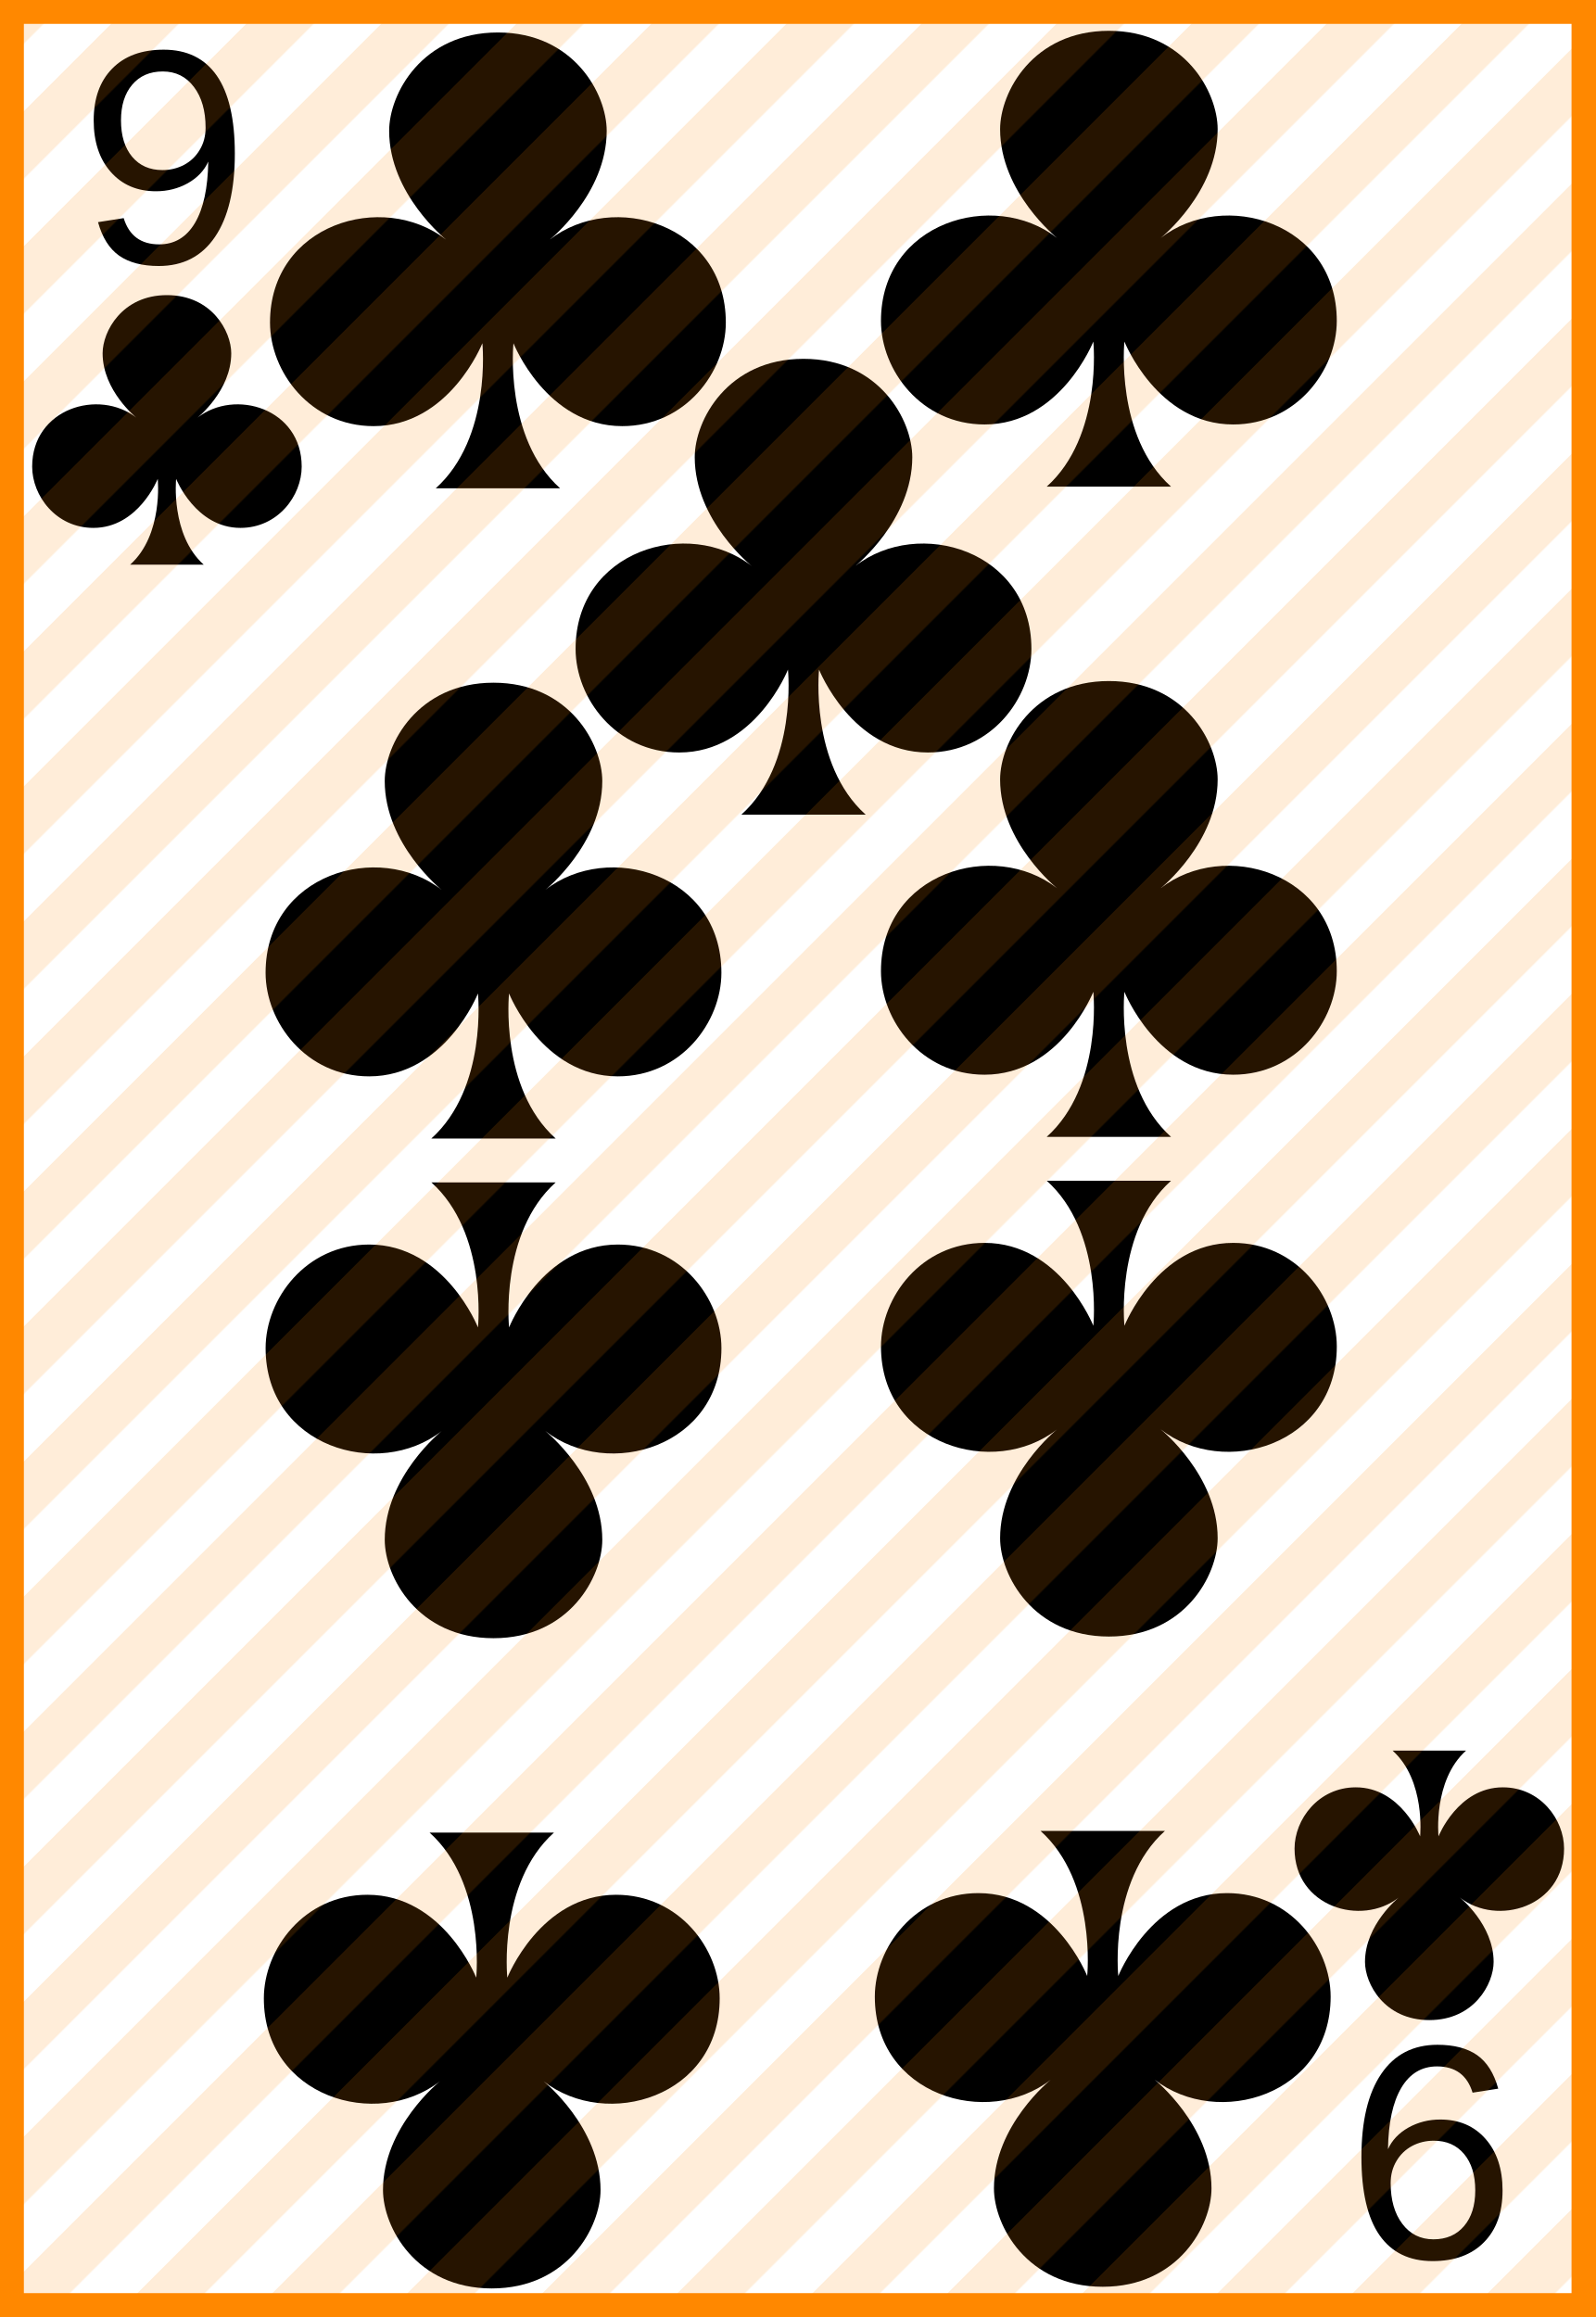
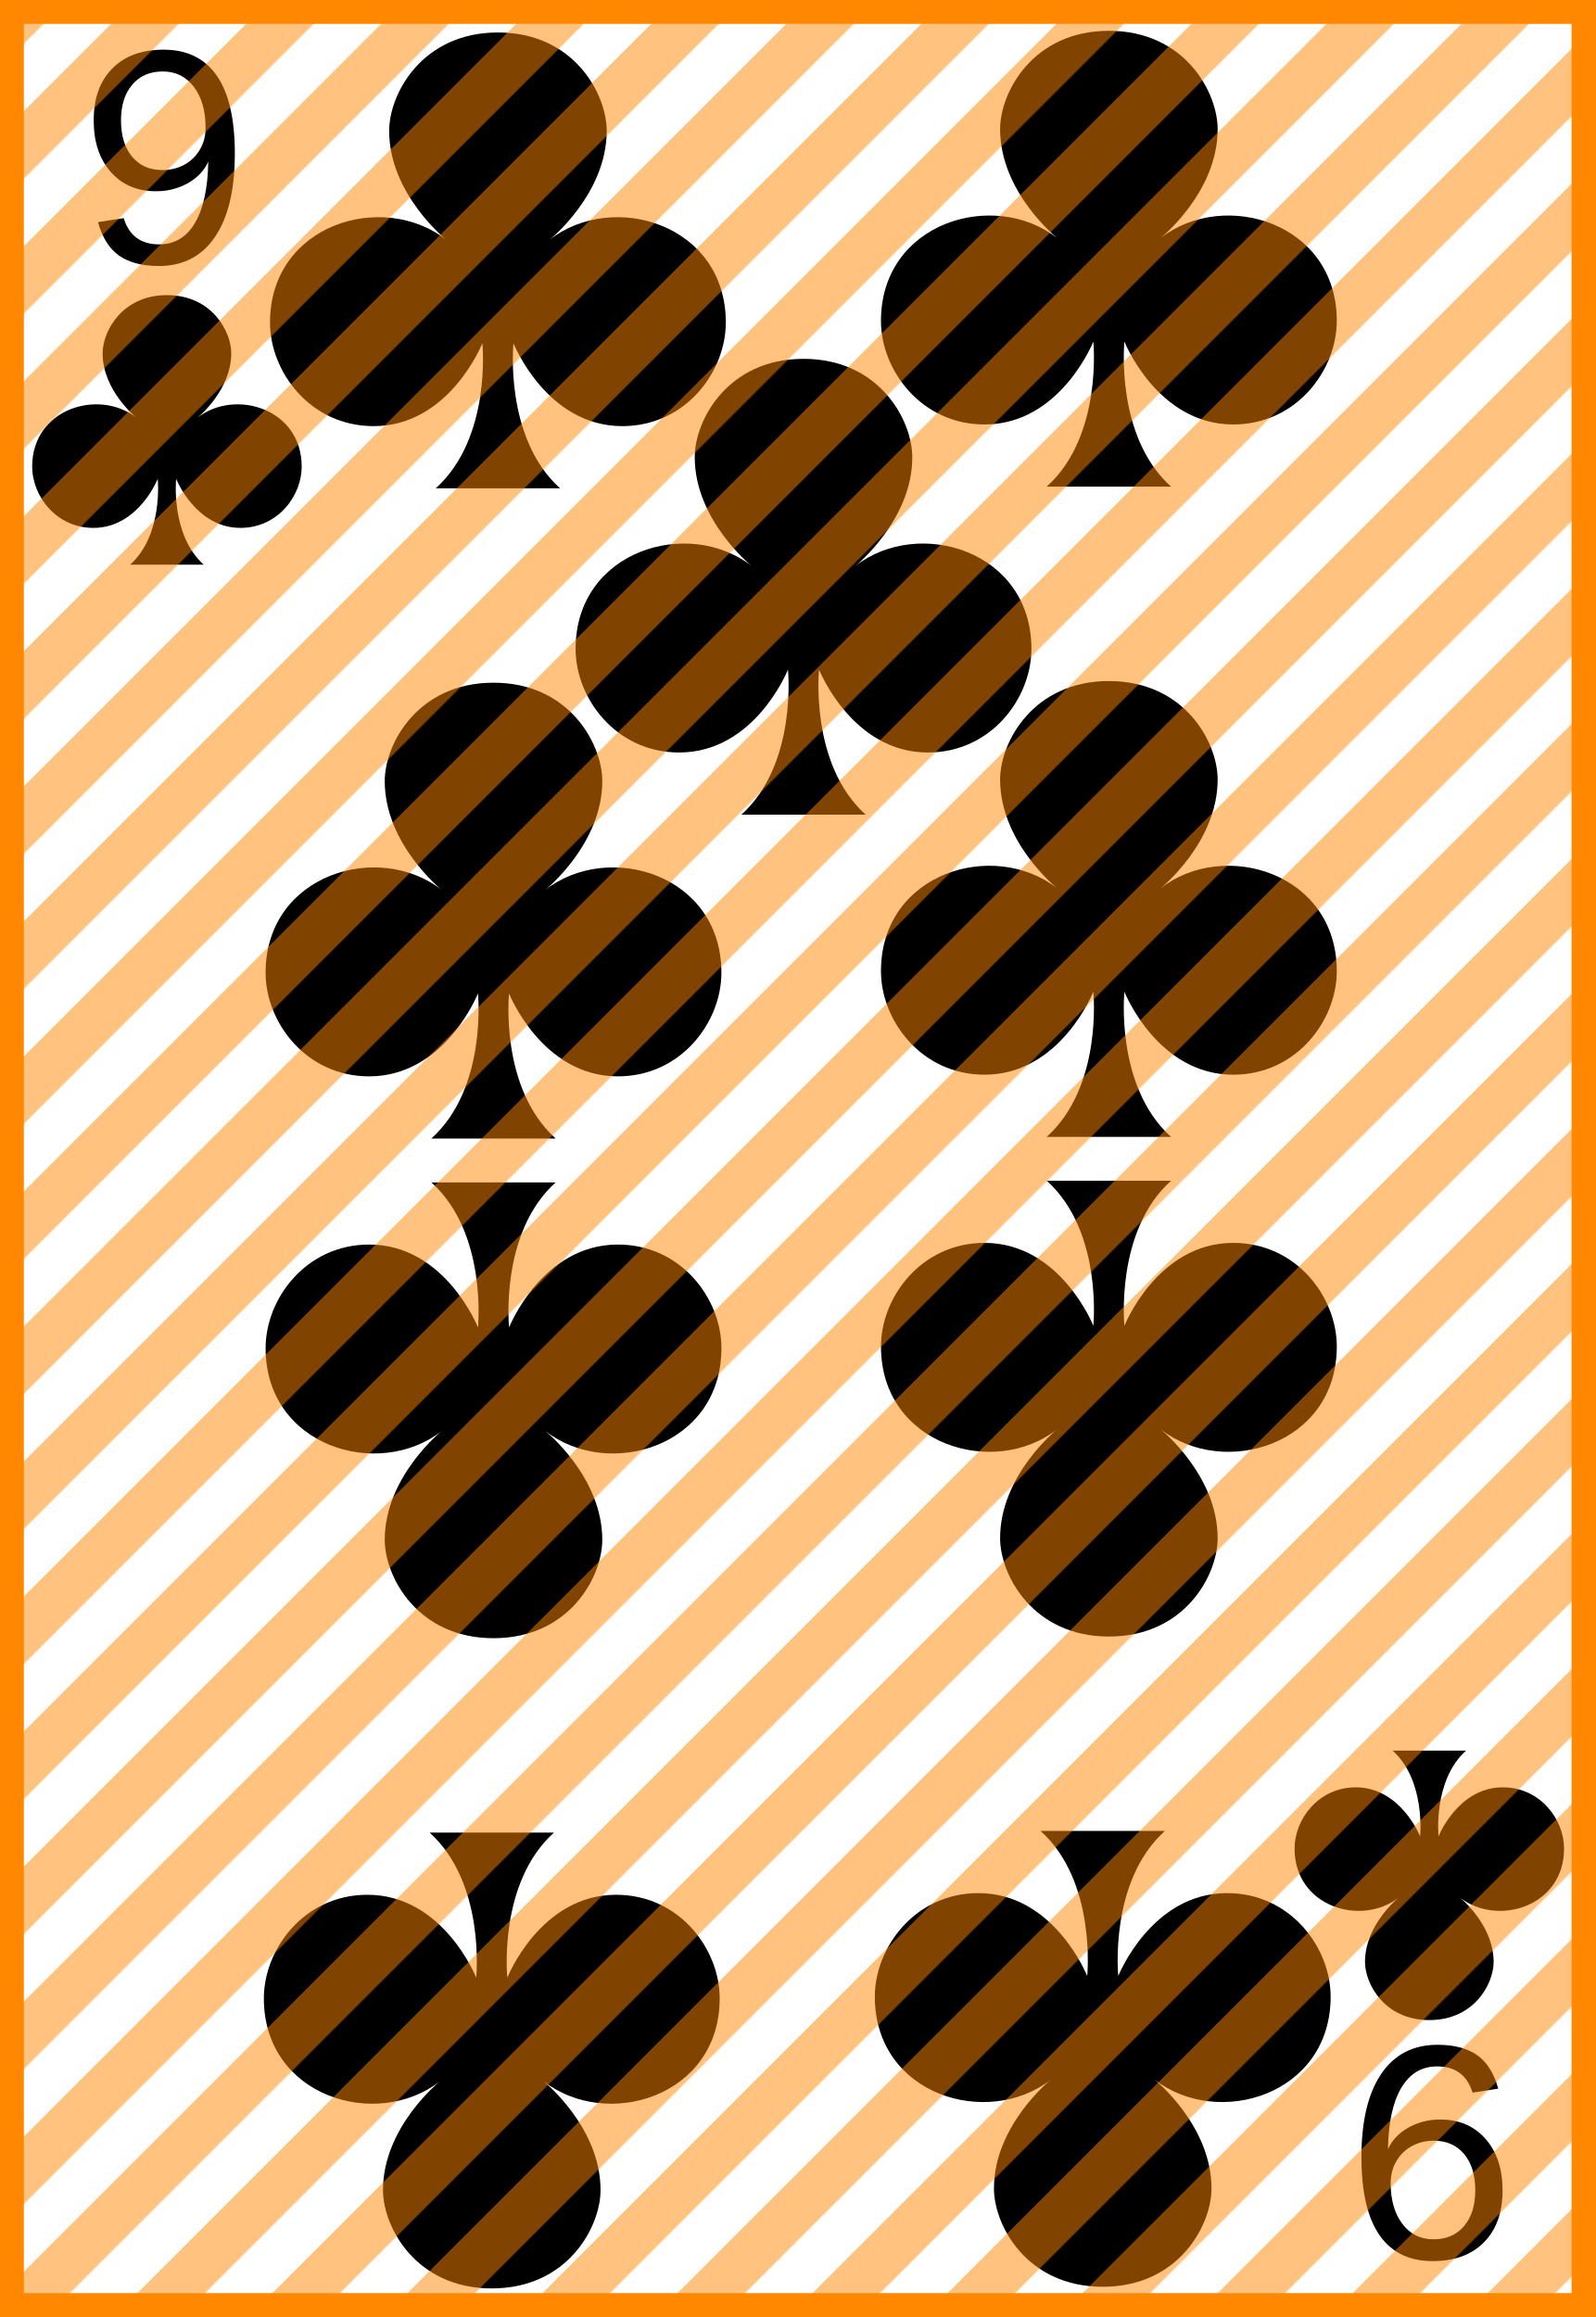
<svg xmlns="http://www.w3.org/2000/svg" xmlns:xlink="http://www.w3.org/1999/xlink" width="167.087pt" height="242.667pt" viewBox="0 0 167.087 242.667" xml:space="preserve" id="svg2" version="1.1">
  <defs id="defs41">
    <pattern id="diagonalStripes" patternUnits="userSpaceOnUse" width="10" height="10" patternTransform="rotate(45)">
-       <line x1="0" y="0" x2="0" y2="10" stroke="#FF8800" stroke-width="10" opacity="0.15" />
+       <line x1="0" y="0" x2="0" y2="10" stroke="#FF8800" stroke-width="10" opacity="0.5" />
    </pattern>
    <radialGradient xlink:href="#linearGradient2984" id="radialGradient3760" cx="48.231" cy="18.138" fx="48.231" fy="18.138" r="9.5" gradientUnits="userSpaceOnUse" gradientTransform="matrix(-1.560526,0.01828294,-0.02684055,-2.290953,123.9838,58.80911)" />
    <linearGradient id="linearGradient2984">
      <stop style="stop-color:#000000;stop-opacity:1;" offset="0" id="stop2986" />
      <stop style="stop-color:#000000;stop-opacity:0.656;" offset="1" id="stop2988" />
    </linearGradient>
    <radialGradient xlink:href="#linearGradient3784" id="radialGradient3792" cx="171.487" cy="511.223" fx="171.487" fy="511.223" r="81.903" gradientTransform="matrix(1.152989,-0.6739155,0.3948202,0.6754904,-233.6326,270.4008)" gradientUnits="userSpaceOnUse" />
    <linearGradient id="linearGradient3784">
      <stop style="stop-color:#ffffff;stop-opacity:0.534;" offset="0" id="stop3786" />
      <stop style="stop-color:#000000;stop-opacity:0;" offset="1" id="stop3788" />
    </linearGradient>
    <radialGradient r="81.903" fy="511.223" fx="171.487" cy="511.223" cx="171.487" gradientTransform="matrix(1.152989,-0.6739155,0.3948202,0.6754904,-233.6326,270.4008)" gradientUnits="userSpaceOnUse" id="radialGradient3855" xlink:href="#linearGradient3784-4" />
    <linearGradient id="linearGradient3784-4">
      <stop style="stop-color:#ffffff;stop-opacity:0.519;" offset="0" id="stop3786-8" />
      <stop style="stop-color:#000000;stop-opacity:0;" offset="1" id="stop3788-6" />
    </linearGradient>
    <radialGradient r="81.903" fy="461.841" fx="181.694" cy="461.841" cx="181.694" gradientTransform="matrix(1.152989,-0.6739155,0.3948202,0.6754904,-233.6326,270.4008)" gradientUnits="userSpaceOnUse" id="radialGradient3916" xlink:href="#linearGradient3784-3" />
    <linearGradient id="linearGradient3784-3">
      <stop style="stop-color:#ffffff;stop-opacity:0.702;" offset="0" id="stop3786-86" />
      <stop style="stop-color:#000000;stop-opacity:0;" offset="1" id="stop3788-2" />
    </linearGradient>
  </defs>
  <g id="Layer_x0020_1" style="fill-rule:nonzero;clip-rule:nonzero;stroke:#000000;stroke-miterlimit:4;">
    <path style="fill:#FFFFFF;stroke-width:0.5;" d="M166.837,235.548c0,3.777-3.087,6.869-6.871,6.869H7.111c-3.775,0-6.861-3.092-6.861-6.869V7.12C0.25,3.343,3.336,0.25,7.111,0.25h152.855    c3.784,0,6.871,3.093,6.871,6.87v228.428z" id="path5" />
    <g style="stroke:none;" id="g7">
      <g id="g9">
				
			</g>
    </g>
    <g id="g15">
			
		</g>
    <g id="g19">
			
		</g>
    <g style="stroke:none;" id="g23">
      <g id="g25">
				
			</g>
    </g>
    <g style="stroke:none;" id="g31">
      <g id="g33">
				
			</g>
    </g>
  </g>
  <text xml:space="preserve" style="font-size:32px;font-style:normal;font-weight:normal;line-height:125%;letter-spacing:0px;word-spacing:0px;fill:#000000;fill-opacity:1;stroke:none;font-family:Bitstream Vera Sans" x="8.311" y="27.548" id="text3788">
    <tspan id="tspan3790" x="8.311" y="27.548" style="font-style:normal;font-variant:normal;font-weight:normal;font-stretch:normal;font-family:Arial;-inkscape-font-specification:Arial">9</tspan>
  </text>
  <g transform="matrix(1.485651,0,0,1.485651,-54.02466,10.01807)" id="layer1-1-4">
    <path id="cl-9" d="m 50.291,22.698 c 0,0 2.375,-1.9 2.375,-4.534 0,-1.542 -1.369,-4.102 -4.534,-4.102 -3.165,0 -4.534,2.561 -4.534,4.102 0,2.634 2.375,4.534 2.375,4.534 -2.638,-2.055 -7.341,-0.652 -7.341,3.455 0,2.056 1.68,4.318 4.318,4.318 3.165,0 4.534,-3.455 4.534,-3.455 0,0 0.402,3.938 -1.943,6.046 h 5.182 c -2.345,-2.107 -1.943,-6.046 -1.943,-6.046 0,0 1.369,3.455 4.534,3.455 2.639,0 4.318,-2.263 4.318,-4.318 0,-4.107 -4.703,-5.51 -7.341,-3.455 z" style="fill:#000000" />
  </g>
  <text xml:space="preserve" style="font-size:32px;font-style:normal;font-weight:normal;line-height:125%;letter-spacing:0px;word-spacing:0px;fill:#000000;fill-opacity:1;stroke:none;font-family:Bitstream Vera Sans" x="-158.864" y="-214.467" id="text3788-8" transform="scale(-1,-1)">
    <tspan id="tspan3790-7" x="-158.864" y="-214.467" style="font-style:normal;font-variant:normal;font-weight:normal;font-stretch:normal;font-family:Arial;-inkscape-font-specification:Arial">9</tspan>
  </text>
  <g transform="matrix(-1.485651,0,0,-1.485651,221.1992,232.4618)" id="layer1-1-4-1">
    <path id="cl-9-7" d="m 50.291,22.698 c 0,0 2.375,-1.9 2.375,-4.534 0,-1.542 -1.369,-4.102 -4.534,-4.102 -3.165,0 -4.534,2.561 -4.534,4.102 0,2.634 2.375,4.534 2.375,4.534 -2.638,-2.055 -7.341,-0.652 -7.341,3.455 0,2.056 1.68,4.318 4.318,4.318 3.165,0 4.534,-3.455 4.534,-3.455 0,0 0.402,3.938 -1.943,6.046 h 5.182 c -2.345,-2.107 -1.943,-6.046 -1.943,-6.046 0,0 1.369,3.455 4.534,3.455 2.639,0 4.318,-2.263 4.318,-4.318 0,-4.107 -4.703,-5.51 -7.341,-3.455 z" style="fill:#000000" />
  </g>
  <path style="fill:#000000" d="m 57.573,25.1 c 0,0 5.967,-4.774 5.967,-11.392 0,-3.874 -3.44,-10.307 -11.392,-10.307 -7.952,0 -11.392,6.435 -11.392,10.307 0,6.618 5.967,11.392 5.967,11.392 -6.628,-5.163 -18.445,-1.638 -18.445,8.681 0,5.166 4.221,10.849 10.849,10.849 7.952,0 11.392,-8.681 11.392,-8.681 0,0 1.01,9.895 -4.882,15.191 h 13.02 c -5.892,-5.294 -4.882,-15.191 -4.882,-15.191 0,0 3.44,8.681 11.392,8.681 6.631,0 10.849,-5.686 10.849,-10.849 0,-10.319 -11.817,-13.844 -18.445,-8.681 z" id="cl-9-8" />
  <path style="fill:#000000" d="m 57.11,93.201 c 0,0 5.967,-4.774 5.967,-11.392 0,-3.874 -3.44,-10.307 -11.392,-10.307 -7.952,0 -11.392,6.435 -11.392,10.307 0,6.618 5.967,11.392 5.967,11.392 -6.628,-5.163 -18.445,-1.638 -18.445,8.681 0,5.166 4.221,10.849 10.849,10.849 7.952,0 11.392,-8.681 11.392,-8.681 0,0 1.01,9.895 -4.882,15.191 h 13.02 c -5.892,-5.294 -4.882,-15.191 -4.882,-15.191 0,0 3.44,8.681 11.392,8.681 6.631,0 10.849,-5.686 10.849,-10.849 0,-10.319 -11.817,-13.844 -18.445,-8.681 z" id="cl-9-8-0" />
  <path style="fill:#000000" d="m 121.558,24.926 c 0,0 5.967,-4.774 5.967,-11.392 0,-3.874 -3.44,-10.307 -11.392,-10.307 -7.952,0 -11.392,6.435 -11.392,10.307 0,6.618 5.967,11.392 5.967,11.392 -6.628,-5.163 -18.445,-1.638 -18.445,8.681 0,5.166 4.221,10.849 10.849,10.849 7.952,0 11.392,-8.681 11.392,-8.681 0,0 1.01,9.895 -4.882,15.191 h 13.02 c -5.892,-5.294 -4.882,-15.191 -4.882,-15.191 0,0 3.44,8.681 11.392,8.681 6.631,0 10.849,-5.686 10.849,-10.849 0,-10.319 -11.817,-13.844 -18.445,-8.681 z" id="cl-9-8-9" />
  <path style="fill:#000000" d="m 121.558,93.027 c 0,0 5.967,-4.774 5.967,-11.392 0,-3.874 -3.44,-10.307 -11.392,-10.307 -7.952,0 -11.392,6.435 -11.392,10.307 0,6.618 5.967,11.392 5.967,11.392 -6.628,-5.163 -18.445,-1.638 -18.445,8.681 0,5.166 4.221,10.849 10.849,10.849 7.952,0 11.392,-8.681 11.392,-8.681 0,0 1.01,9.895 -4.882,15.191 h 13.02 c -5.892,-5.294 -4.882,-15.191 -4.882,-15.191 0,0 3.44,8.681 11.392,8.681 6.631,0 10.849,-5.686 10.849,-10.849 0,-10.319 -11.817,-13.844 -18.445,-8.681 z" id="cl-9-8-0-4" />
  <path style="fill:#000000" d="m 89.577,59.281 c 0,0 5.967,-4.774 5.967,-11.392 0,-3.874 -3.44,-10.307 -11.392,-10.307 -7.952,0 -11.392,6.435 -11.392,10.307 0,6.618 5.967,11.392 5.967,11.392 C 72.099,54.118 60.282,57.643 60.282,67.962 c 0,5.166 4.221,10.849 10.849,10.849 7.952,0 11.392,-8.681 11.392,-8.681 0,0 1.01,9.895 -4.882,15.191 h 13.02 c -5.892,-5.294 -4.882,-15.191 -4.882,-15.191 0,0 3.44,8.681 11.392,8.681 6.631,0 10.849,-5.686 10.849,-10.849 0,-10.319 -11.817,-13.844 -18.445,-8.681 z" id="cl-9-8-8" />
  <path style="fill:#000000" d="m 110.063,217.802 c 0,0 -5.967,4.774 -5.967,11.392 0,3.874 3.44,10.307 11.392,10.307 7.952,0 11.392,-6.435 11.392,-10.307 0,-6.618 -5.967,-11.392 -5.967,-11.392 6.628,5.163 18.445,1.638 18.445,-8.681 0,-5.166 -4.221,-10.849 -10.849,-10.849 -7.952,0 -11.392,8.681 -11.392,8.681 0,0 -1.01,-9.895 4.882,-15.191 h -13.02 c 5.892,5.294 4.882,15.191 4.882,15.191 0,0 -3.44,-8.681 -11.392,-8.681 -6.631,0 -10.849,5.686 -10.849,10.849 0,10.319 11.817,13.844 18.445,8.681 z" id="cl-9-8-4" />
  <path style="fill:#000000" d="m 110.708,149.701 c 0,0 -5.967,4.774 -5.967,11.392 0,3.874 3.44,10.307 11.392,10.307 7.952,0 11.392,-6.435 11.392,-10.307 0,-6.618 -5.967,-11.392 -5.967,-11.392 6.628,5.163 18.445,1.638 18.445,-8.681 0,-5.166 -4.221,-10.849 -10.849,-10.849 -7.952,0 -11.392,8.681 -11.392,8.681 0,0 -1.01,-9.895 4.882,-15.191 h -13.02 c 5.892,5.294 4.882,15.191 4.882,15.191 0,0 -3.44,-8.681 -11.392,-8.681 -6.631,0 -10.849,5.686 -10.849,10.849 0,10.319 11.817,13.844 18.445,8.681 z" id="cl-9-8-0-2" />
  <path style="fill:#000000" d="m 46.078,217.976 c 0,0 -5.967,4.774 -5.967,11.392 0,3.874 3.44,10.307 11.392,10.307 7.952,0 11.392,-6.435 11.392,-10.307 0,-6.618 -5.967,-11.392 -5.967,-11.392 6.628,5.163 18.445,1.638 18.445,-8.681 0,-5.166 -4.221,-10.849 -10.849,-10.849 -7.952,0 -11.392,8.681 -11.392,8.681 0,0 -1.01,-9.895 4.882,-15.191 H 44.992 c 5.892,5.294 4.882,15.191 4.882,15.191 0,0 -3.44,-8.681 -11.392,-8.681 -6.631,0 -10.849,5.686 -10.849,10.849 0,10.319 11.817,13.844 18.445,8.681 z" id="cl-9-8-9-6" />
  <path style="fill:#000000" d="m 46.261,149.875 c 0,0 -5.967,4.774 -5.967,11.392 0,3.874 3.44,10.307 11.392,10.307 7.952,0 11.392,-6.435 11.392,-10.307 0,-6.618 -5.967,-11.392 -5.967,-11.392 6.628,5.163 18.445,1.638 18.445,-8.681 0,-5.166 -4.221,-10.849 -10.849,-10.849 -7.952,0 -11.392,8.681 -11.392,8.681 0,0 -1.01,-9.895 4.882,-15.191 H 45.176 c 5.892,5.294 4.882,15.191 4.882,15.191 0,0 -3.44,-8.681 -11.392,-8.681 -6.631,0 -10.849,5.686 -10.849,10.849 0,10.319 11.817,13.844 18.445,8.681 z" id="cl-9-8-0-4-9" />
  <rect x="0.25" y="0.25" width="166.587" height="242.167" fill="url(#diagonalStripes)" stroke="none" />
  <rect x="0" y="0" width="167.087" height="242.667" fill="none" stroke="#FF8800" stroke-width="5" />
</svg>
